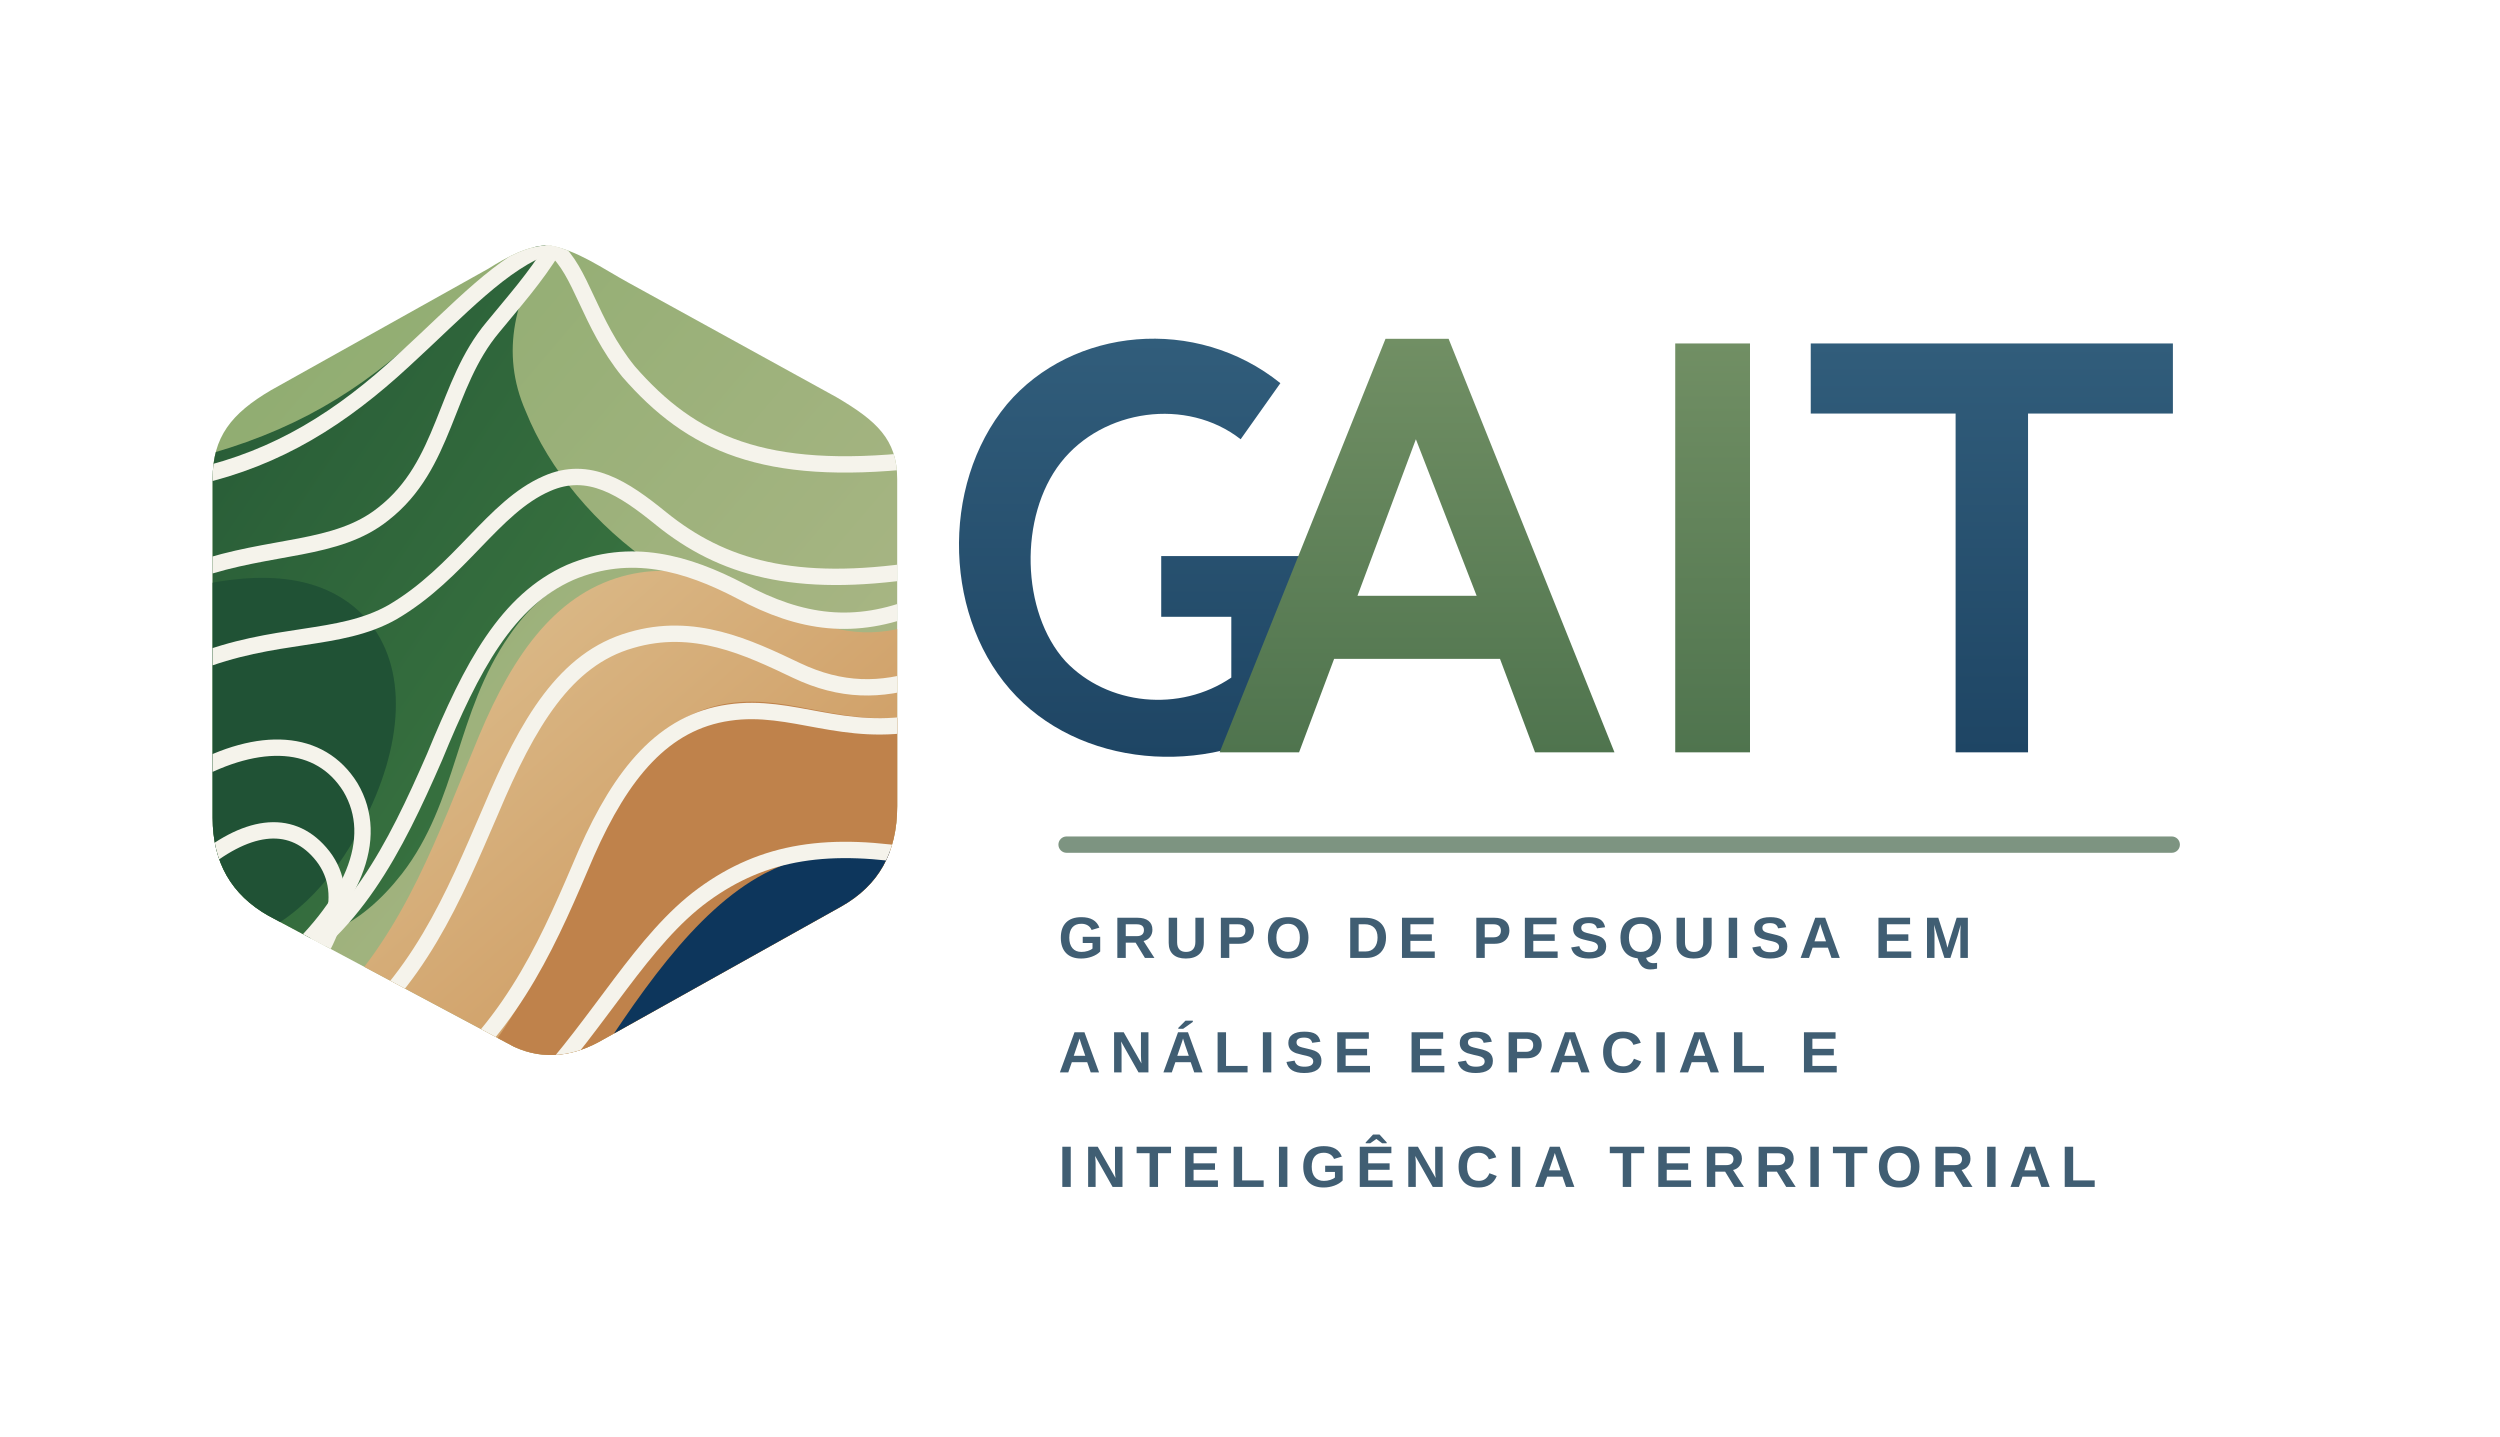
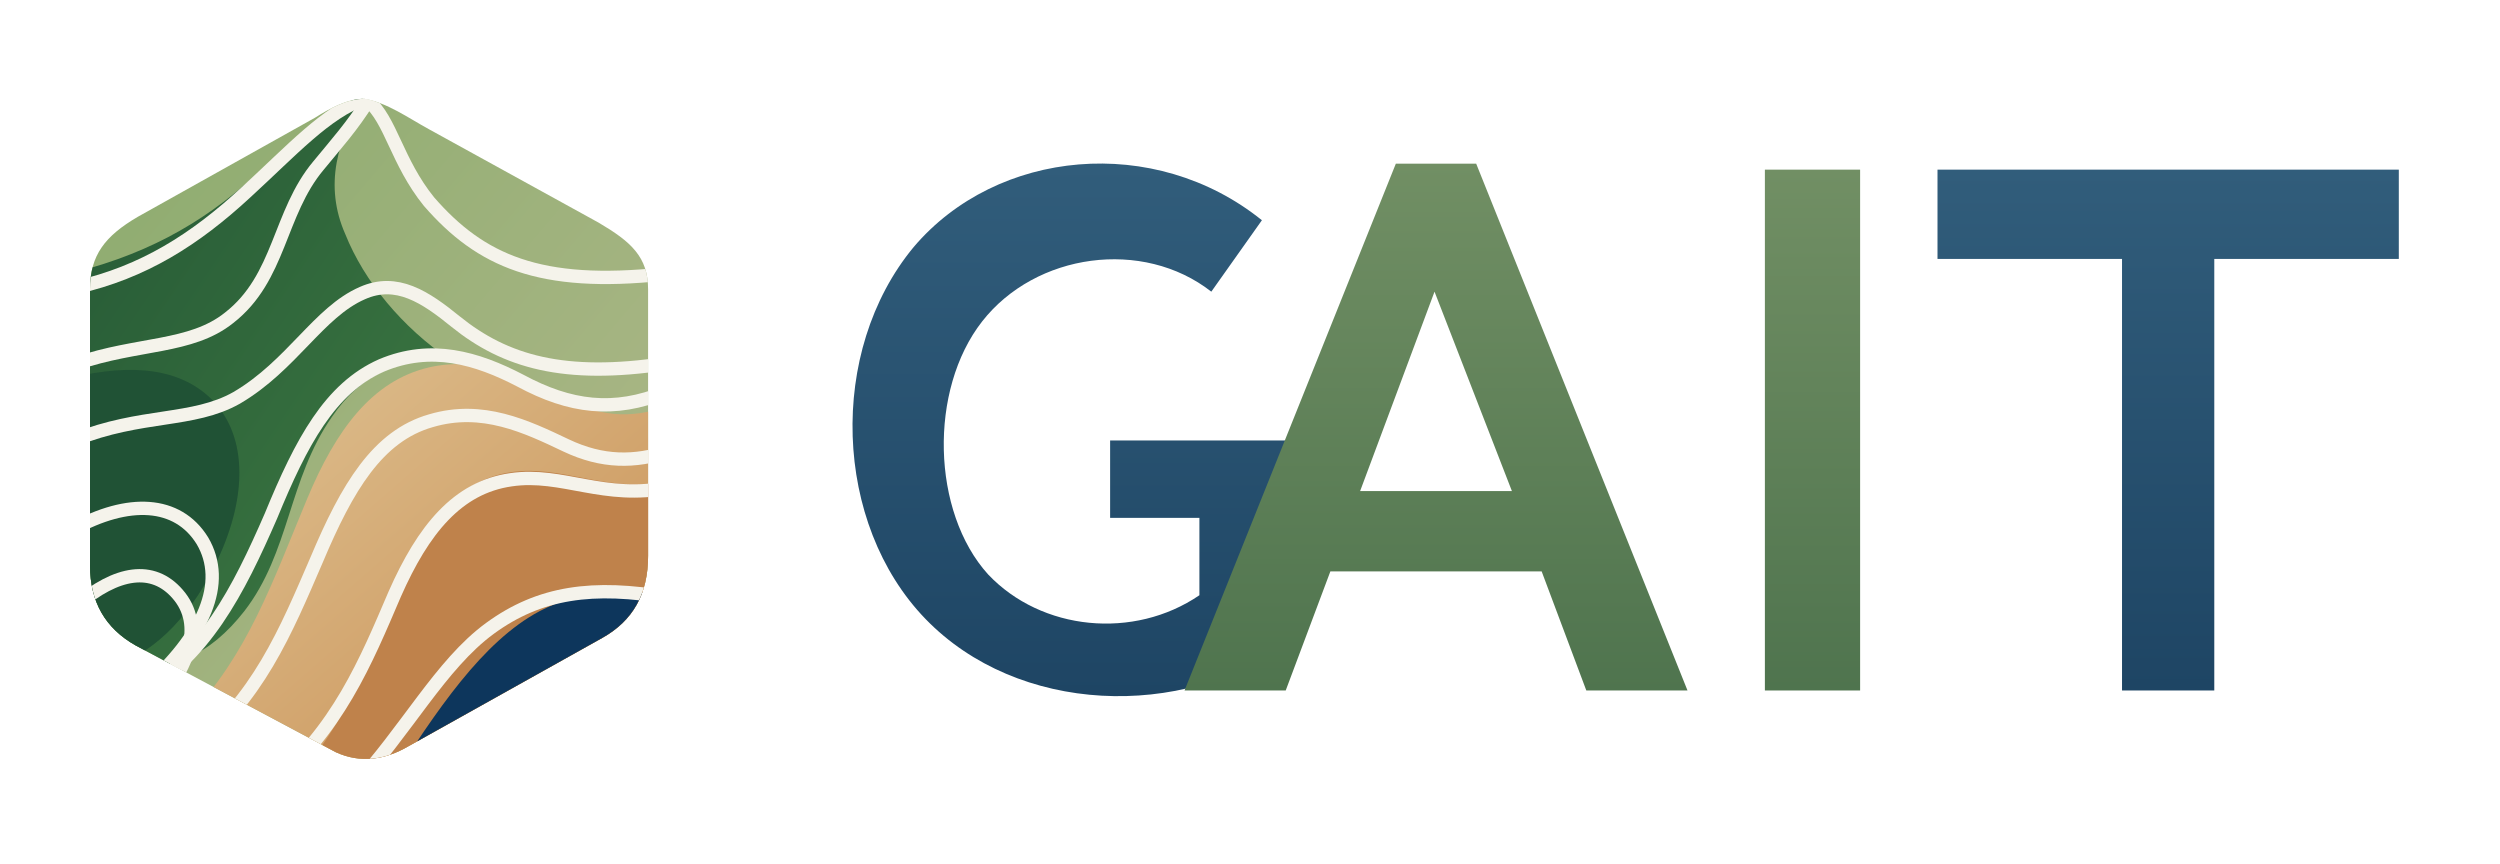
- <svg xmlns="http://www.w3.org/2000/svg" width="1070" height="615" viewBox="0 0 1070 615" role="img" aria-labelledby="title desc">
+ <svg xmlns="http://www.w3.org/2000/svg" width="840" height="290" viewBox="0 0 840 290" role="img" aria-labelledby="title desc">
  <defs>
    <linearGradient id="name-navy" x1="0" y1="0" x2="0" y2="1">
      <stop offset="0" stop-color="#315d7b" />
      <stop offset="1" stop-color="#1e4564" />
    </linearGradient>
    <linearGradient id="name-green" x1="0" y1="0" x2="0" y2="1">
      <stop offset="0" stop-color="#718f64" />
      <stop offset="1" stop-color="#4f744e" />
    </linearGradient>
    <linearGradient id="sage" x1="0" y1="0" x2="1" y2="1">
      <stop offset="0" stop-color="#8bab6d" />
      <stop offset="1" stop-color="#b2b98c" />
    </linearGradient>
    <linearGradient id="forest" x1="0" y1="0" x2="1" y2="1">
      <stop offset="0" stop-color="#245735" />
      <stop offset="1" stop-color="#3f7b43" />
    </linearGradient>
    <linearGradient id="sand" x1="0" y1="0" x2="1" y2="1">
      <stop offset="0" stop-color="#dfc394" />
      <stop offset="1" stop-color="#c88d50" />
    </linearGradient>
    <clipPath id="symbol-clip">
      <path d="M235 105 C247 107 258 115 269 121 L358 170 C375 180 384 188 384 205 L384 345 C384 365 376 379 360 388 L258 445 C246 452 233 454 220 448 L115 392 C99 383 91 369 91 350 L91 205 C91 187 99 177 116 167 L209 115 C217 110 226 105 235 105 Z" />
    </clipPath>
    <style>
      .contour { fill:none; stroke:#f5f3eb; stroke-width:7; stroke-linecap:round; stroke-linejoin:round; }
      .small { font-family:Montserrat, Avenir Next, Arial, sans-serif; font-weight:700; fill:#405e73; }
    </style>
  </defs>
-   <g clip-path="url(#symbol-clip)">
+   <g clip-path="url(#symbol-clip)" transform="translate(-28 -34) scale(.64)">
    <rect x="80" y="95" width="315" height="370" fill="url(#sage)" />
    <path fill="url(#forest)" d="M75 198 C119 188 149 171 177 146 C198 127 215 113 237 101 C220 126 214 151 225 176 C235 201 255 225 280 242 C252 241 233 250 218 272 C195 305 196 343 172 374 C154 397 133 407 105 402 C85 389 75 368 75 342 Z" />
    <path fill="#1f5134" d="M75 253 C108 244 135 245 153 261 C174 280 174 313 158 347 C145 375 126 395 105 402 C85 389 75 368 75 342 Z" opacity=".95" />
    <path fill="url(#sand)" d="M142 430 C174 397 187 358 205 315 C220 279 239 253 269 246 C295 240 317 251 339 262 C357 271 374 274 395 266 L395 465 L142 465 Z" />
    <path fill="#bf824b" d="M197 465 C225 433 241 395 254 360 C266 327 285 305 312 301 C339 297 361 312 395 306 L395 465 Z" />
    <path fill="#0d365c" d="M248 465 C273 426 297 390 327 374 C350 362 371 363 395 365 L395 465 Z" />
    <path class="contour" d="M84 204 C119 196 146 179 173 154 C197 132 215 112 235 105" />
    <path class="contour" d="M84 244 C116 233 144 236 164 220 C191 199 190 165 211 140 C220 129 229 119 237 106" />
    <path class="contour" d="M237 106 C249 116 252 138 269 159 C296 190 327 204 392 197" />
    <path class="contour" d="M83 284 C118 270 145 275 168 262 C197 245 211 217 234 207 C252 199 267 209 283 222 C309 243 340 252 393 244" />
    <path class="contour" d="M82 331 C111 315 137 316 150 337 C163 359 151 387 119 415" />
    <path class="contour" d="M84 371 C105 353 124 350 137 365 C151 381 144 405 119 430" />
    <path class="contour" d="M115 418 C151 399 169 363 186 324 C202 285 217 257 244 245 C270 234 294 241 317 253 C343 267 366 270 393 259" />
    <path class="contour" d="M143 448 C179 421 194 384 210 347 C226 309 242 282 270 274 C297 266 320 277 341 287 C360 296 377 296 395 290" />
    <path class="contour" d="M185 466 C221 437 236 400 251 365 C266 331 284 309 312 305 C339 301 361 316 395 309" />
    <path class="contour" d="M229 467 C257 437 275 402 301 383 C327 364 355 360 395 367" />
  </g>
-   <g aria-label="GAIT">
+   <g aria-label="GAIT" transform="translate(-124 -90)">
    <path fill="url(#name-navy)" d="M548 164 C512 135 459 140 431 173 C402 208 404 266 435 298 C466 330 521 332 557 306 L557 238 L497 238 L497 264 L527 264 L527 290 C505 305 474 302 456 283 C437 262 436 221 454 198 C472 175 508 170 531 188 Z" />
    <path fill="url(#name-green)" fill-rule="evenodd" d="M620 145 L691 322 L657 322 L642 282 L571 282 L556 322 L522 322 L593 145 Z M606 188 L581 255 L632 255 Z" />
    <path fill="url(#name-green)" d="M717 147 H749 V322 H717 Z" />
    <path fill="url(#name-navy)" d="M775 147 H930 V177 H868 V322 H837 V177 H775 Z" />
  </g>
-   <rect x="453" y="358" width="480" height="7" rx="3.5" fill="#7d9481" />
-   <g class="small" font-size="25" letter-spacing="4.1">
-     <text x="453" y="410">GRUPO DE PESQUISA EM</text>
-     <text x="453" y="459">ANÁLISE ESPACIAL E</text>
-     <text x="453" y="508">INTELIGÊNCIA TERRITORIAL</text>
-   </g>
</svg>
